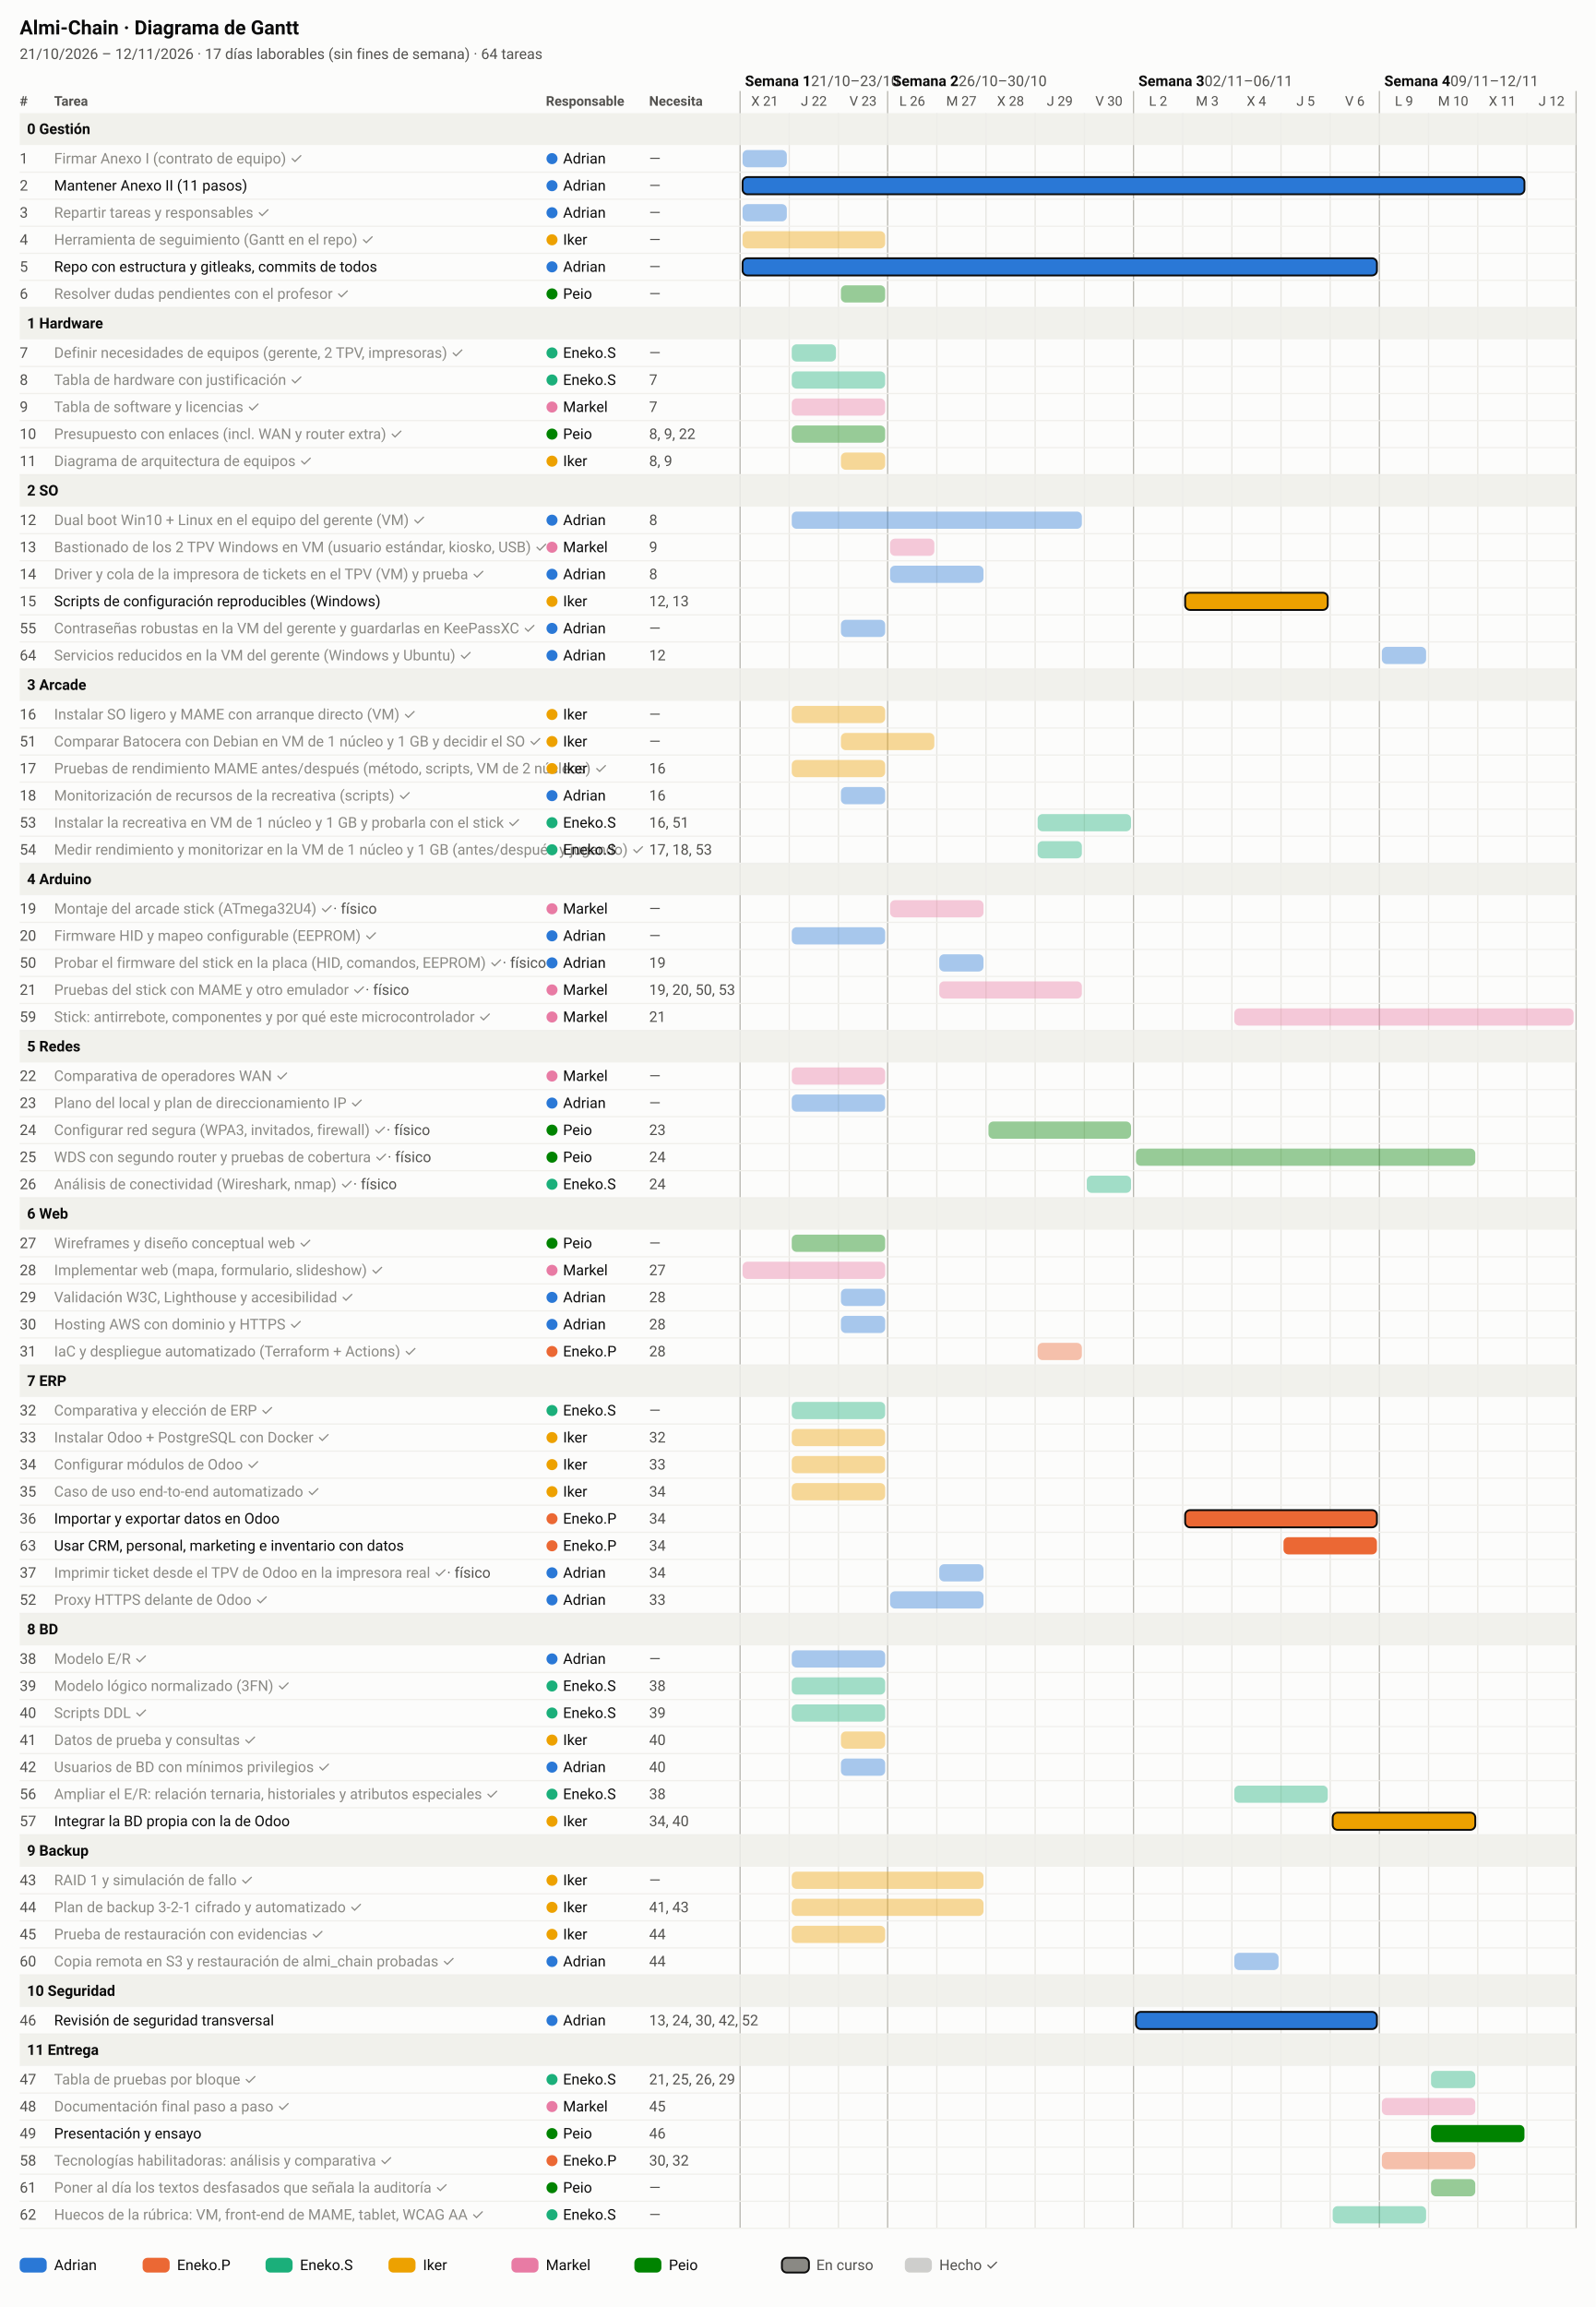
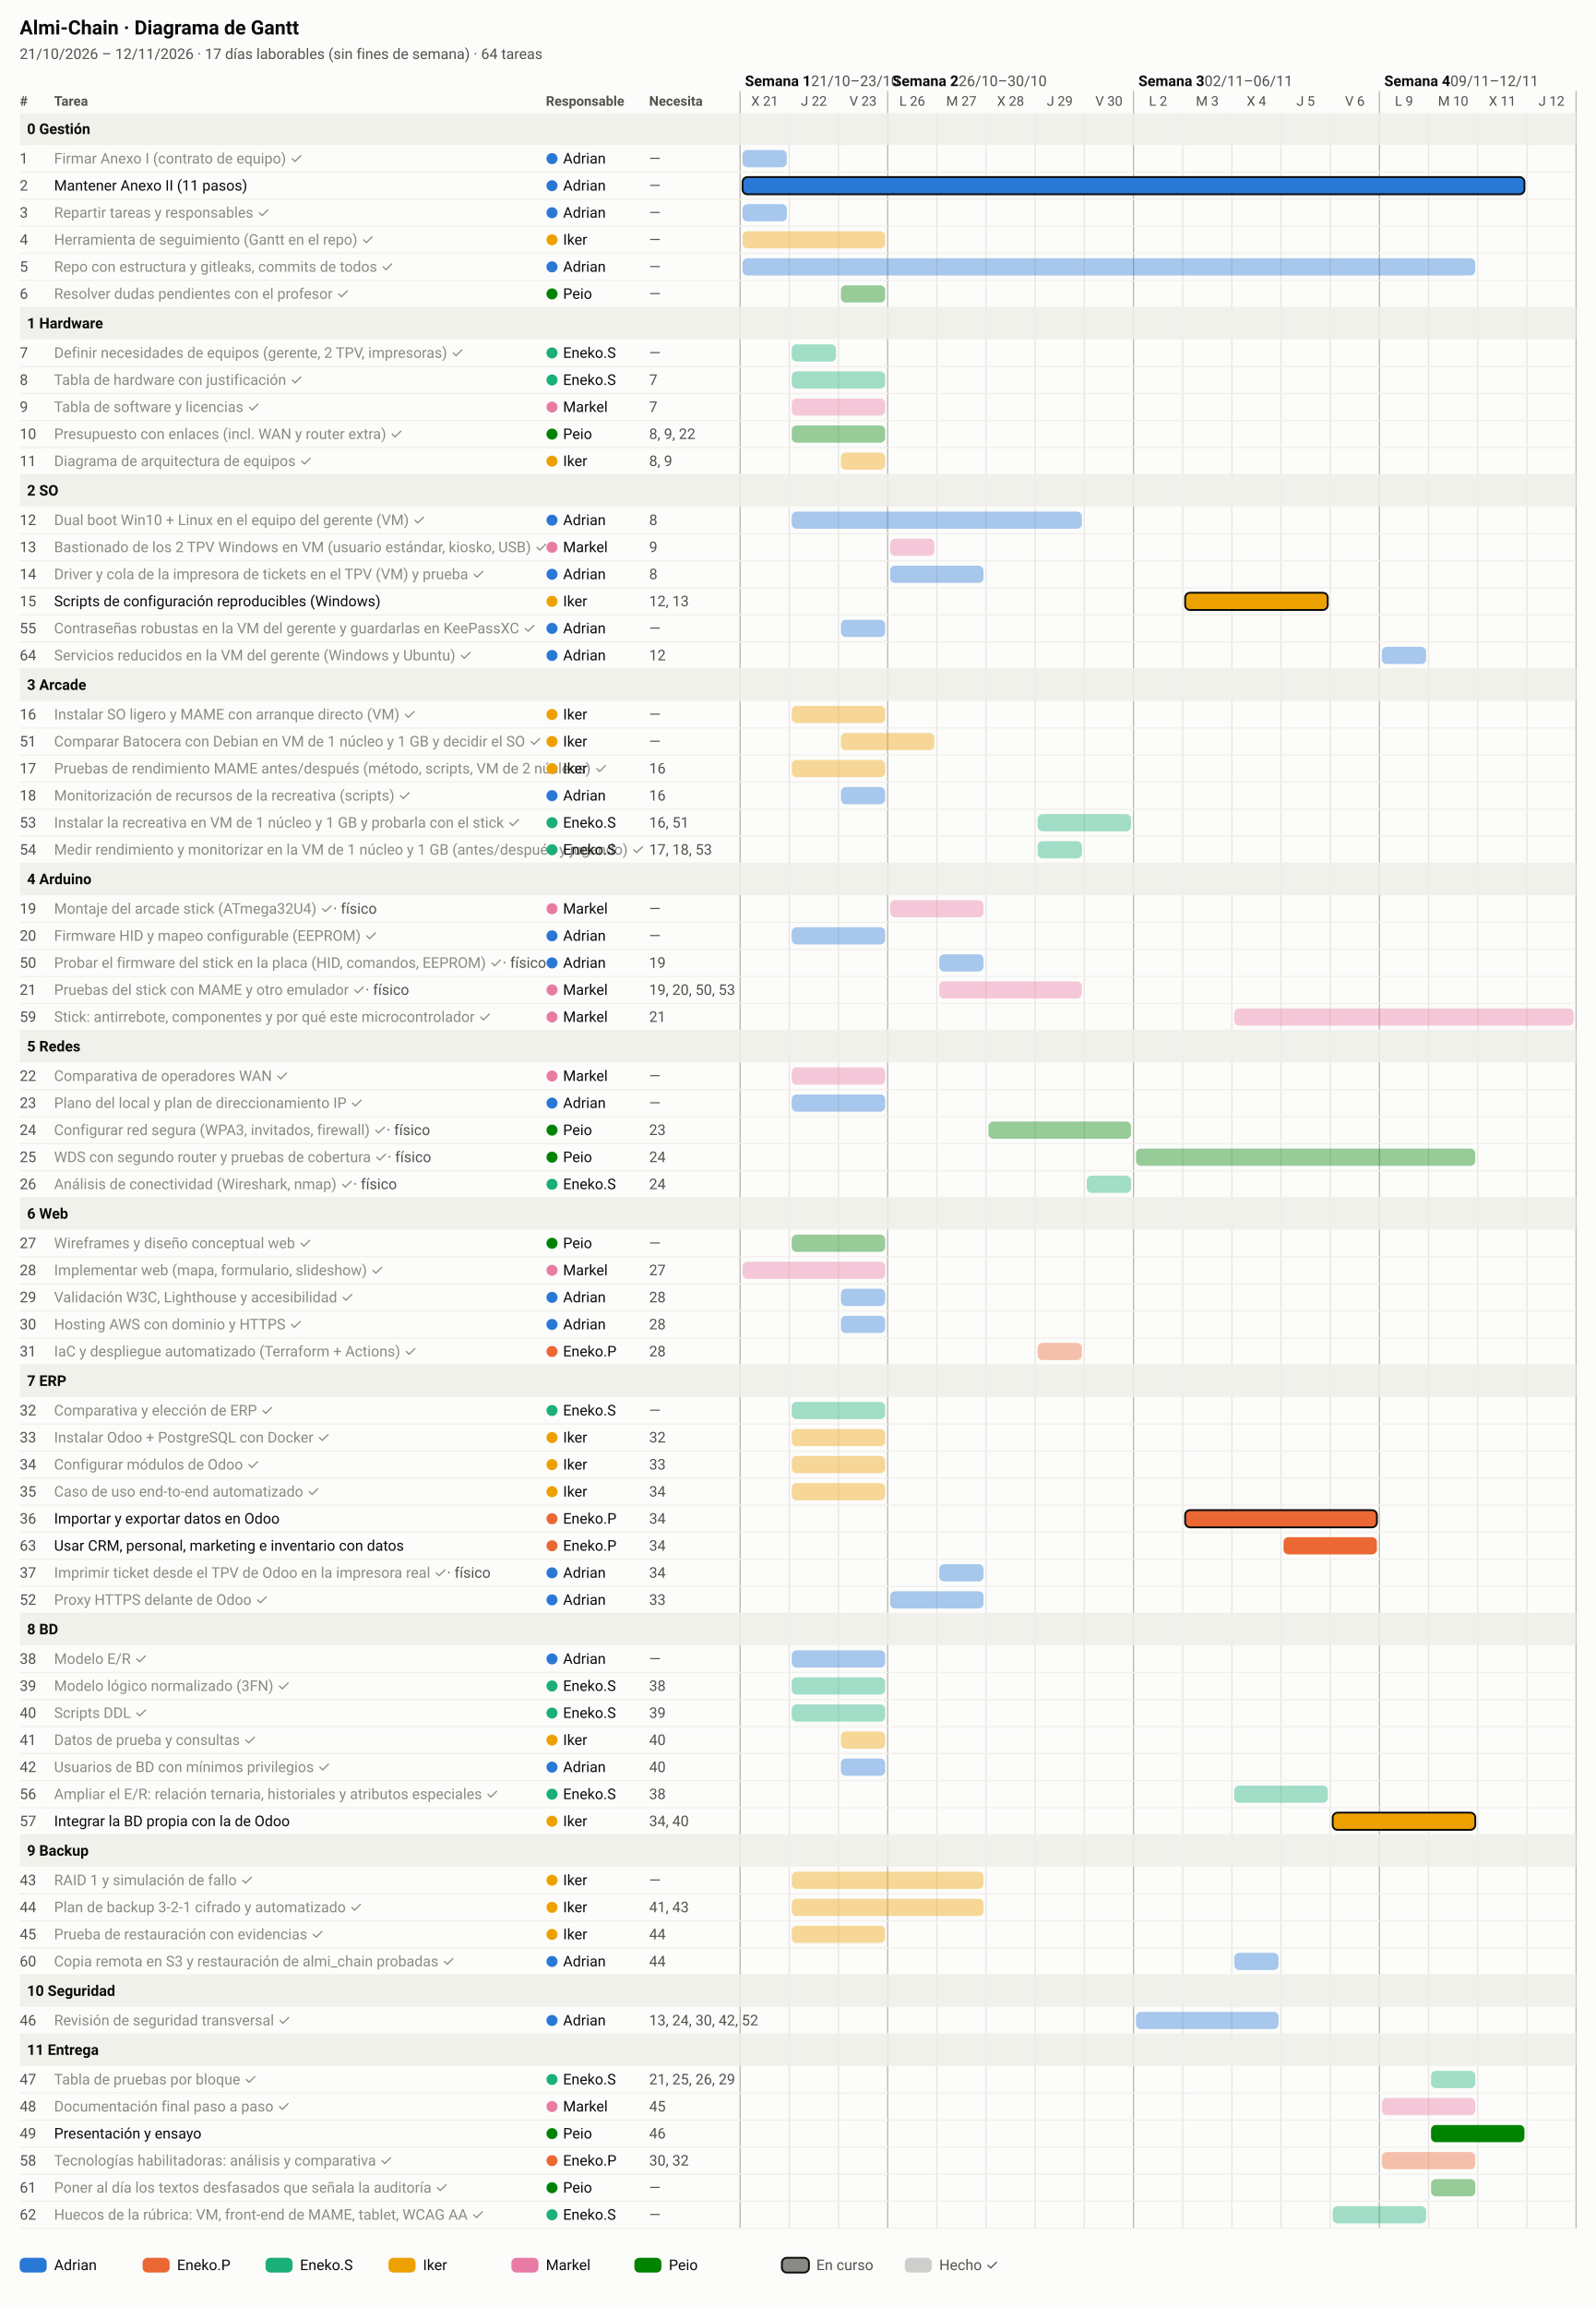
<svg xmlns="http://www.w3.org/2000/svg" width="1298" height="1876" viewBox="0 0 1298 1876" font-family="system-ui, -apple-system, Segoe UI, Roboto, sans-serif" font-size="12">
  <style>.t{fill:#0b0b0b}.s{fill:#52514e}.m{fill:#8a8984}.b{font-weight:600}</style>
  <rect width="1298" height="1876" fill="#fcfcfb" />
  <text x="16" y="28" class="t b" font-size="16">Almi-Chain · Diagrama de Gantt</text>
  <text x="16" y="48" class="s">21/10/2026 – 12/11/2026 · 17 días laborables (sin fines de semana) · 64 tareas</text>
  <text x="606" y="70" class="t b">Semana 1<tspan class="s" font-weight="400"> 21/10–23/10</tspan>
  </text>
  <text x="726" y="70" class="t b">Semana 2<tspan class="s" font-weight="400"> 26/10–30/10</tspan>
  </text>
  <text x="926" y="70" class="t b">Semana 3<tspan class="s" font-weight="400"> 02/11–06/11</tspan>
  </text>
  <text x="1126" y="70" class="t b">Semana 4<tspan class="s" font-weight="400"> 09/11–12/11</tspan>
  </text>
  <text x="622.0" y="86" text-anchor="middle" class="s" font-size="11">X 21</text>
  <text x="662.0" y="86" text-anchor="middle" class="s" font-size="11">J 22</text>
  <text x="702.0" y="86" text-anchor="middle" class="s" font-size="11">V 23</text>
  <text x="742.0" y="86" text-anchor="middle" class="s" font-size="11">L 26</text>
  <text x="782.0" y="86" text-anchor="middle" class="s" font-size="11">M 27</text>
  <text x="822.0" y="86" text-anchor="middle" class="s" font-size="11">X 28</text>
  <text x="862.0" y="86" text-anchor="middle" class="s" font-size="11">J 29</text>
  <text x="902.0" y="86" text-anchor="middle" class="s" font-size="11">V 30</text>
  <text x="942.0" y="86" text-anchor="middle" class="s" font-size="11">L 2</text>
  <text x="982.0" y="86" text-anchor="middle" class="s" font-size="11">M 3</text>
  <text x="1022.0" y="86" text-anchor="middle" class="s" font-size="11">X 4</text>
  <text x="1062.0" y="86" text-anchor="middle" class="s" font-size="11">J 5</text>
  <text x="1102.0" y="86" text-anchor="middle" class="s" font-size="11">V 6</text>
  <text x="1142.0" y="86" text-anchor="middle" class="s" font-size="11">L 9</text>
  <text x="1182.0" y="86" text-anchor="middle" class="s" font-size="11">M 10</text>
  <text x="1222.0" y="86" text-anchor="middle" class="s" font-size="11">X 11</text>
  <text x="1262.0" y="86" text-anchor="middle" class="s" font-size="11">J 12</text>
  <text x="16" y="86" class="s b" font-size="11">#</text>
  <text x="44" y="86" class="s b" font-size="11">Tarea</text>
  <text x="444" y="86" class="s b" font-size="11">Responsable</text>
  <text x="528" y="86" class="s b" font-size="11">Necesita</text>
  <line x1="602" y1="74" x2="602" y2="1812" stroke="#b8b7b0" stroke-width="1" />
  <line x1="642" y1="92" x2="642" y2="1812" stroke="#e6e5e0" stroke-width="1" />
  <line x1="682" y1="92" x2="682" y2="1812" stroke="#e6e5e0" stroke-width="1" />
  <line x1="722" y1="74" x2="722" y2="1812" stroke="#b8b7b0" stroke-width="1" />
  <line x1="762" y1="92" x2="762" y2="1812" stroke="#e6e5e0" stroke-width="1" />
  <line x1="802" y1="92" x2="802" y2="1812" stroke="#e6e5e0" stroke-width="1" />
  <line x1="842" y1="92" x2="842" y2="1812" stroke="#e6e5e0" stroke-width="1" />
  <line x1="882" y1="92" x2="882" y2="1812" stroke="#e6e5e0" stroke-width="1" />
  <line x1="922" y1="74" x2="922" y2="1812" stroke="#b8b7b0" stroke-width="1" />
  <line x1="962" y1="92" x2="962" y2="1812" stroke="#e6e5e0" stroke-width="1" />
  <line x1="1002" y1="92" x2="1002" y2="1812" stroke="#e6e5e0" stroke-width="1" />
  <line x1="1042" y1="92" x2="1042" y2="1812" stroke="#e6e5e0" stroke-width="1" />
  <line x1="1082" y1="92" x2="1082" y2="1812" stroke="#e6e5e0" stroke-width="1" />
  <line x1="1122" y1="74" x2="1122" y2="1812" stroke="#b8b7b0" stroke-width="1" />
  <line x1="1162" y1="92" x2="1162" y2="1812" stroke="#e6e5e0" stroke-width="1" />
  <line x1="1202" y1="92" x2="1202" y2="1812" stroke="#e6e5e0" stroke-width="1" />
  <line x1="1242" y1="92" x2="1242" y2="1812" stroke="#e6e5e0" stroke-width="1" />
  <line x1="1282" y1="74" x2="1282" y2="1812" stroke="#b8b7b0" stroke-width="1" />
  <rect x="16" y="92" width="1266" height="26" fill="#efeeea" fill-opacity="0.85" />
  <text x="22" y="109" class="t b">0 Gestión</text>
  <line x1="16" y1="140" x2="1282" y2="140" stroke="#f0efeb" />
  <text x="16" y="133.0" class="s">1</text>
  <text x="44" y="133.0" class="m">Firmar Anexo I (contrato de equipo) ✓</text>
  <circle cx="449" cy="129.0" r="4.5" fill="#2a78d6" />
  <text x="458" y="133.0" class="t">Adrian</text>
  <text x="528" y="133.0" class="s">—</text>
  <rect x="604" y="122" width="36" height="14" rx="4" fill="#2a78d6" fill-opacity="0.4" />
  <line x1="16" y1="162" x2="1282" y2="162" stroke="#f0efeb" />
  <text x="16" y="155.0" class="s">2</text>
  <text x="44" y="155.0" class="t">Mantener Anexo II (11 pasos)</text>
  <circle cx="449" cy="151.0" r="4.5" fill="#2a78d6" />
  <text x="458" y="155.0" class="t">Adrian</text>
  <text x="528" y="155.0" class="s">—</text>
  <rect x="604" y="144" width="636" height="14" rx="4" fill="#2a78d6" stroke="#0b0b0b" stroke-width="1.5" />
  <line x1="16" y1="184" x2="1282" y2="184" stroke="#f0efeb" />
  <text x="16" y="177.0" class="s">3</text>
  <text x="44" y="177.0" class="m">Repartir tareas y responsables ✓</text>
  <circle cx="449" cy="173.0" r="4.5" fill="#2a78d6" />
  <text x="458" y="177.0" class="t">Adrian</text>
  <text x="528" y="177.0" class="s">—</text>
  <rect x="604" y="166" width="36" height="14" rx="4" fill="#2a78d6" fill-opacity="0.4" />
  <line x1="16" y1="206" x2="1282" y2="206" stroke="#f0efeb" />
  <text x="16" y="199.0" class="s">4</text>
  <text x="44" y="199.0" class="m">Herramienta de seguimiento (Gantt en el repo) ✓</text>
  <circle cx="449" cy="195.0" r="4.5" fill="#eda100" />
  <text x="458" y="199.0" class="t">Iker</text>
  <text x="528" y="199.0" class="s">—</text>
  <rect x="604" y="188" width="116" height="14" rx="4" fill="#eda100" fill-opacity="0.4" />
  <line x1="16" y1="228" x2="1282" y2="228" stroke="#f0efeb" />
  <text x="16" y="221.0" class="s">5</text>
-   <text x="44" y="221.0" class="t">Repo con estructura y gitleaks, commits de todos</text>
+   <text x="44" y="221.0" class="m">Repo con estructura y gitleaks, commits de todos ✓</text>
  <circle cx="449" cy="217.0" r="4.5" fill="#2a78d6" />
  <text x="458" y="221.0" class="t">Adrian</text>
  <text x="528" y="221.0" class="s">—</text>
-   <rect x="604" y="210" width="516" height="14" rx="4" fill="#2a78d6" stroke="#0b0b0b" stroke-width="1.5" />
+   <rect x="604" y="210" width="596" height="14" rx="4" fill="#2a78d6" fill-opacity="0.4" />
  <line x1="16" y1="250" x2="1282" y2="250" stroke="#f0efeb" />
  <text x="16" y="243.0" class="s">6</text>
  <text x="44" y="243.0" class="m">Resolver dudas pendientes con el profesor ✓</text>
  <circle cx="449" cy="239.0" r="4.5" fill="#008300" />
  <text x="458" y="243.0" class="t">Peio</text>
  <text x="528" y="243.0" class="s">—</text>
  <rect x="684" y="232" width="36" height="14" rx="4" fill="#008300" fill-opacity="0.4" />
  <rect x="16" y="250" width="1266" height="26" fill="#efeeea" fill-opacity="0.85" />
  <text x="22" y="267" class="t b">1 Hardware</text>
  <line x1="16" y1="298" x2="1282" y2="298" stroke="#f0efeb" />
  <text x="16" y="291.0" class="s">7</text>
  <text x="44" y="291.0" class="m">Definir necesidades de equipos (gerente, 2 TPV, impresoras) ✓</text>
  <circle cx="449" cy="287.0" r="4.5" fill="#1baf7a" />
  <text x="458" y="291.0" class="t">Eneko.S</text>
  <text x="528" y="291.0" class="s">—</text>
  <rect x="644" y="280" width="36" height="14" rx="4" fill="#1baf7a" fill-opacity="0.4" />
  <line x1="16" y1="320" x2="1282" y2="320" stroke="#f0efeb" />
  <text x="16" y="313.0" class="s">8</text>
  <text x="44" y="313.0" class="m">Tabla de hardware con justificación ✓</text>
  <circle cx="449" cy="309.0" r="4.5" fill="#1baf7a" />
  <text x="458" y="313.0" class="t">Eneko.S</text>
  <text x="528" y="313.0" class="s">7</text>
  <rect x="644" y="302" width="76" height="14" rx="4" fill="#1baf7a" fill-opacity="0.4" />
  <line x1="16" y1="342" x2="1282" y2="342" stroke="#f0efeb" />
  <text x="16" y="335.0" class="s">9</text>
  <text x="44" y="335.0" class="m">Tabla de software y licencias ✓</text>
  <circle cx="449" cy="331.0" r="4.5" fill="#e87ba4" />
  <text x="458" y="335.0" class="t">Markel</text>
  <text x="528" y="335.0" class="s">7</text>
  <rect x="644" y="324" width="76" height="14" rx="4" fill="#e87ba4" fill-opacity="0.4" />
  <line x1="16" y1="364" x2="1282" y2="364" stroke="#f0efeb" />
  <text x="16" y="357.0" class="s">10</text>
  <text x="44" y="357.0" class="m">Presupuesto con enlaces (incl. WAN y router extra) ✓</text>
  <circle cx="449" cy="353.0" r="4.5" fill="#008300" />
  <text x="458" y="357.0" class="t">Peio</text>
  <text x="528" y="357.0" class="s">8, 9, 22</text>
  <rect x="644" y="346" width="76" height="14" rx="4" fill="#008300" fill-opacity="0.4" />
  <line x1="16" y1="386" x2="1282" y2="386" stroke="#f0efeb" />
  <text x="16" y="379.0" class="s">11</text>
  <text x="44" y="379.0" class="m">Diagrama de arquitectura de equipos ✓</text>
  <circle cx="449" cy="375.0" r="4.5" fill="#eda100" />
  <text x="458" y="379.0" class="t">Iker</text>
  <text x="528" y="379.0" class="s">8, 9</text>
  <rect x="684" y="368" width="36" height="14" rx="4" fill="#eda100" fill-opacity="0.4" />
  <rect x="16" y="386" width="1266" height="26" fill="#efeeea" fill-opacity="0.85" />
  <text x="22" y="403" class="t b">2 SO</text>
  <line x1="16" y1="434" x2="1282" y2="434" stroke="#f0efeb" />
  <text x="16" y="427.0" class="s">12</text>
  <text x="44" y="427.0" class="m">Dual boot Win10 + Linux en el equipo del gerente (VM) ✓</text>
  <circle cx="449" cy="423.0" r="4.5" fill="#2a78d6" />
  <text x="458" y="427.0" class="t">Adrian</text>
  <text x="528" y="427.0" class="s">8</text>
  <rect x="644" y="416" width="236" height="14" rx="4" fill="#2a78d6" fill-opacity="0.4" />
  <line x1="16" y1="456" x2="1282" y2="456" stroke="#f0efeb" />
  <text x="16" y="449.0" class="s">13</text>
  <text x="44" y="449.0" class="m">Bastionado de los 2 TPV Windows en VM (usuario estándar, kiosko, USB) ✓</text>
  <circle cx="449" cy="445.0" r="4.5" fill="#e87ba4" />
  <text x="458" y="449.0" class="t">Markel</text>
  <text x="528" y="449.0" class="s">9</text>
  <rect x="724" y="438" width="36" height="14" rx="4" fill="#e87ba4" fill-opacity="0.4" />
  <line x1="16" y1="478" x2="1282" y2="478" stroke="#f0efeb" />
  <text x="16" y="471.0" class="s">14</text>
  <text x="44" y="471.0" class="m">Driver y cola de la impresora de tickets en el TPV (VM) y prueba ✓</text>
  <circle cx="449" cy="467.0" r="4.5" fill="#2a78d6" />
  <text x="458" y="471.0" class="t">Adrian</text>
  <text x="528" y="471.0" class="s">8</text>
  <rect x="724" y="460" width="76" height="14" rx="4" fill="#2a78d6" fill-opacity="0.4" />
  <line x1="16" y1="500" x2="1282" y2="500" stroke="#f0efeb" />
  <text x="16" y="493.0" class="s">15</text>
  <text x="44" y="493.0" class="t">Scripts de configuración reproducibles (Windows)</text>
  <circle cx="449" cy="489.0" r="4.5" fill="#eda100" />
  <text x="458" y="493.0" class="t">Iker</text>
  <text x="528" y="493.0" class="s">12, 13</text>
  <rect x="964" y="482" width="116" height="14" rx="4" fill="#eda100" stroke="#0b0b0b" stroke-width="1.5" />
  <line x1="16" y1="522" x2="1282" y2="522" stroke="#f0efeb" />
  <text x="16" y="515.0" class="s">55</text>
  <text x="44" y="515.0" class="m">Contraseñas robustas en la VM del gerente y guardarlas en KeePassXC ✓</text>
  <circle cx="449" cy="511.0" r="4.5" fill="#2a78d6" />
  <text x="458" y="515.0" class="t">Adrian</text>
  <text x="528" y="515.0" class="s">—</text>
  <rect x="684" y="504" width="36" height="14" rx="4" fill="#2a78d6" fill-opacity="0.4" />
  <line x1="16" y1="544" x2="1282" y2="544" stroke="#f0efeb" />
  <text x="16" y="537.0" class="s">64</text>
  <text x="44" y="537.0" class="m">Servicios reducidos en la VM del gerente (Windows y Ubuntu) ✓</text>
  <circle cx="449" cy="533.0" r="4.5" fill="#2a78d6" />
  <text x="458" y="537.0" class="t">Adrian</text>
  <text x="528" y="537.0" class="s">12</text>
  <rect x="1124" y="526" width="36" height="14" rx="4" fill="#2a78d6" fill-opacity="0.4" />
  <rect x="16" y="544" width="1266" height="26" fill="#efeeea" fill-opacity="0.85" />
  <text x="22" y="561" class="t b">3 Arcade</text>
  <line x1="16" y1="592" x2="1282" y2="592" stroke="#f0efeb" />
  <text x="16" y="585.0" class="s">16</text>
  <text x="44" y="585.0" class="m">Instalar SO ligero y MAME con arranque directo (VM) ✓</text>
  <circle cx="449" cy="581.0" r="4.5" fill="#eda100" />
  <text x="458" y="585.0" class="t">Iker</text>
  <text x="528" y="585.0" class="s">—</text>
  <rect x="644" y="574" width="76" height="14" rx="4" fill="#eda100" fill-opacity="0.4" />
  <line x1="16" y1="614" x2="1282" y2="614" stroke="#f0efeb" />
  <text x="16" y="607.0" class="s">51</text>
  <text x="44" y="607.0" class="m">Comparar Batocera con Debian en VM de 1 núcleo y 1 GB y decidir el SO ✓</text>
  <circle cx="449" cy="603.0" r="4.5" fill="#eda100" />
  <text x="458" y="607.0" class="t">Iker</text>
  <text x="528" y="607.0" class="s">—</text>
  <rect x="684" y="596" width="76" height="14" rx="4" fill="#eda100" fill-opacity="0.4" />
  <line x1="16" y1="636" x2="1282" y2="636" stroke="#f0efeb" />
  <text x="16" y="629.0" class="s">17</text>
  <text x="44" y="629.0" class="m">Pruebas de rendimiento MAME antes/después (método, scripts, VM de 2 núcleos) ✓</text>
  <circle cx="449" cy="625.0" r="4.5" fill="#eda100" />
  <text x="458" y="629.0" class="t">Iker</text>
  <text x="528" y="629.0" class="s">16</text>
  <rect x="644" y="618" width="76" height="14" rx="4" fill="#eda100" fill-opacity="0.4" />
  <line x1="16" y1="658" x2="1282" y2="658" stroke="#f0efeb" />
  <text x="16" y="651.0" class="s">18</text>
  <text x="44" y="651.0" class="m">Monitorización de recursos de la recreativa (scripts) ✓</text>
  <circle cx="449" cy="647.0" r="4.5" fill="#2a78d6" />
  <text x="458" y="651.0" class="t">Adrian</text>
  <text x="528" y="651.0" class="s">16</text>
  <rect x="684" y="640" width="36" height="14" rx="4" fill="#2a78d6" fill-opacity="0.4" />
  <line x1="16" y1="680" x2="1282" y2="680" stroke="#f0efeb" />
  <text x="16" y="673.0" class="s">53</text>
  <text x="44" y="673.0" class="m">Instalar la recreativa en VM de 1 núcleo y 1 GB y probarla con el stick ✓</text>
  <circle cx="449" cy="669.0" r="4.5" fill="#1baf7a" />
  <text x="458" y="673.0" class="t">Eneko.S</text>
  <text x="528" y="673.0" class="s">16, 51</text>
  <rect x="844" y="662" width="76" height="14" rx="4" fill="#1baf7a" fill-opacity="0.4" />
  <line x1="16" y1="702" x2="1282" y2="702" stroke="#f0efeb" />
  <text x="16" y="695.0" class="s">54</text>
  <text x="44" y="695.0" class="m">Medir rendimiento y monitorizar en la VM de 1 núcleo y 1 GB (antes/después y jugando) ✓</text>
  <circle cx="449" cy="691.0" r="4.5" fill="#1baf7a" />
  <text x="458" y="695.0" class="t">Eneko.S</text>
  <text x="528" y="695.0" class="s">17, 18, 53</text>
  <rect x="844" y="684" width="36" height="14" rx="4" fill="#1baf7a" fill-opacity="0.4" />
  <rect x="16" y="702" width="1266" height="26" fill="#efeeea" fill-opacity="0.85" />
  <text x="22" y="719" class="t b">4 Arduino</text>
  <line x1="16" y1="750" x2="1282" y2="750" stroke="#f0efeb" />
  <text x="16" y="743.0" class="s">19</text>
  <text x="44" y="743.0" class="m">Montaje del arcade stick (ATmega32U4) ✓<tspan class="s"> · físico</tspan>
  </text>
  <circle cx="449" cy="739.0" r="4.5" fill="#e87ba4" />
  <text x="458" y="743.0" class="t">Markel</text>
  <text x="528" y="743.0" class="s">—</text>
  <rect x="724" y="732" width="76" height="14" rx="4" fill="#e87ba4" fill-opacity="0.4" />
  <line x1="16" y1="772" x2="1282" y2="772" stroke="#f0efeb" />
  <text x="16" y="765.0" class="s">20</text>
  <text x="44" y="765.0" class="m">Firmware HID y mapeo configurable (EEPROM) ✓</text>
  <circle cx="449" cy="761.0" r="4.5" fill="#2a78d6" />
  <text x="458" y="765.0" class="t">Adrian</text>
  <text x="528" y="765.0" class="s">—</text>
  <rect x="644" y="754" width="76" height="14" rx="4" fill="#2a78d6" fill-opacity="0.4" />
  <line x1="16" y1="794" x2="1282" y2="794" stroke="#f0efeb" />
  <text x="16" y="787.0" class="s">50</text>
  <text x="44" y="787.0" class="m">Probar el firmware del stick en la placa (HID, comandos, EEPROM) ✓<tspan class="s"> · físico</tspan>
  </text>
  <circle cx="449" cy="783.0" r="4.5" fill="#2a78d6" />
  <text x="458" y="787.0" class="t">Adrian</text>
  <text x="528" y="787.0" class="s">19</text>
  <rect x="764" y="776" width="36" height="14" rx="4" fill="#2a78d6" fill-opacity="0.4" />
  <line x1="16" y1="816" x2="1282" y2="816" stroke="#f0efeb" />
  <text x="16" y="809.0" class="s">21</text>
  <text x="44" y="809.0" class="m">Pruebas del stick con MAME y otro emulador ✓<tspan class="s"> · físico</tspan>
  </text>
  <circle cx="449" cy="805.0" r="4.5" fill="#e87ba4" />
  <text x="458" y="809.0" class="t">Markel</text>
  <text x="528" y="809.0" class="s">19, 20, 50, 53</text>
  <rect x="764" y="798" width="116" height="14" rx="4" fill="#e87ba4" fill-opacity="0.4" />
  <line x1="16" y1="838" x2="1282" y2="838" stroke="#f0efeb" />
  <text x="16" y="831.0" class="s">59</text>
  <text x="44" y="831.0" class="m">Stick: antirrebote, componentes y por qué este microcontrolador ✓</text>
  <circle cx="449" cy="827.0" r="4.5" fill="#e87ba4" />
  <text x="458" y="831.0" class="t">Markel</text>
  <text x="528" y="831.0" class="s">21</text>
  <rect x="1004" y="820" width="276" height="14" rx="4" fill="#e87ba4" fill-opacity="0.4" />
  <rect x="16" y="838" width="1266" height="26" fill="#efeeea" fill-opacity="0.85" />
  <text x="22" y="855" class="t b">5 Redes</text>
  <line x1="16" y1="886" x2="1282" y2="886" stroke="#f0efeb" />
  <text x="16" y="879.0" class="s">22</text>
  <text x="44" y="879.0" class="m">Comparativa de operadores WAN ✓</text>
  <circle cx="449" cy="875.0" r="4.5" fill="#e87ba4" />
  <text x="458" y="879.0" class="t">Markel</text>
  <text x="528" y="879.0" class="s">—</text>
  <rect x="644" y="868" width="76" height="14" rx="4" fill="#e87ba4" fill-opacity="0.4" />
  <line x1="16" y1="908" x2="1282" y2="908" stroke="#f0efeb" />
  <text x="16" y="901.0" class="s">23</text>
  <text x="44" y="901.0" class="m">Plano del local y plan de direccionamiento IP ✓</text>
  <circle cx="449" cy="897.0" r="4.5" fill="#2a78d6" />
  <text x="458" y="901.0" class="t">Adrian</text>
  <text x="528" y="901.0" class="s">—</text>
  <rect x="644" y="890" width="76" height="14" rx="4" fill="#2a78d6" fill-opacity="0.4" />
  <line x1="16" y1="930" x2="1282" y2="930" stroke="#f0efeb" />
  <text x="16" y="923.0" class="s">24</text>
  <text x="44" y="923.0" class="m">Configurar red segura (WPA3, invitados, firewall) ✓<tspan class="s"> · físico</tspan>
  </text>
  <circle cx="449" cy="919.0" r="4.5" fill="#008300" />
  <text x="458" y="923.0" class="t">Peio</text>
  <text x="528" y="923.0" class="s">23</text>
  <rect x="804" y="912" width="116" height="14" rx="4" fill="#008300" fill-opacity="0.4" />
  <line x1="16" y1="952" x2="1282" y2="952" stroke="#f0efeb" />
  <text x="16" y="945.0" class="s">25</text>
  <text x="44" y="945.0" class="m">WDS con segundo router y pruebas de cobertura ✓<tspan class="s"> · físico</tspan>
  </text>
  <circle cx="449" cy="941.0" r="4.5" fill="#008300" />
  <text x="458" y="945.0" class="t">Peio</text>
  <text x="528" y="945.0" class="s">24</text>
  <rect x="924" y="934" width="276" height="14" rx="4" fill="#008300" fill-opacity="0.4" />
  <line x1="16" y1="974" x2="1282" y2="974" stroke="#f0efeb" />
  <text x="16" y="967.0" class="s">26</text>
  <text x="44" y="967.0" class="m">Análisis de conectividad (Wireshark, nmap) ✓<tspan class="s"> · físico</tspan>
  </text>
  <circle cx="449" cy="963.0" r="4.5" fill="#1baf7a" />
  <text x="458" y="967.0" class="t">Eneko.S</text>
  <text x="528" y="967.0" class="s">24</text>
  <rect x="884" y="956" width="36" height="14" rx="4" fill="#1baf7a" fill-opacity="0.4" />
  <rect x="16" y="974" width="1266" height="26" fill="#efeeea" fill-opacity="0.85" />
  <text x="22" y="991" class="t b">6 Web</text>
  <line x1="16" y1="1022" x2="1282" y2="1022" stroke="#f0efeb" />
  <text x="16" y="1015.0" class="s">27</text>
  <text x="44" y="1015.0" class="m">Wireframes y diseño conceptual web ✓</text>
  <circle cx="449" cy="1011.0" r="4.5" fill="#008300" />
  <text x="458" y="1015.0" class="t">Peio</text>
  <text x="528" y="1015.0" class="s">—</text>
  <rect x="644" y="1004" width="76" height="14" rx="4" fill="#008300" fill-opacity="0.4" />
  <line x1="16" y1="1044" x2="1282" y2="1044" stroke="#f0efeb" />
  <text x="16" y="1037.0" class="s">28</text>
  <text x="44" y="1037.0" class="m">Implementar web (mapa, formulario, slideshow) ✓</text>
  <circle cx="449" cy="1033.0" r="4.5" fill="#e87ba4" />
  <text x="458" y="1037.0" class="t">Markel</text>
  <text x="528" y="1037.0" class="s">27</text>
  <rect x="604" y="1026" width="116" height="14" rx="4" fill="#e87ba4" fill-opacity="0.4" />
  <line x1="16" y1="1066" x2="1282" y2="1066" stroke="#f0efeb" />
  <text x="16" y="1059.0" class="s">29</text>
  <text x="44" y="1059.0" class="m">Validación W3C, Lighthouse y accesibilidad ✓</text>
  <circle cx="449" cy="1055.0" r="4.5" fill="#2a78d6" />
  <text x="458" y="1059.0" class="t">Adrian</text>
  <text x="528" y="1059.0" class="s">28</text>
  <rect x="684" y="1048" width="36" height="14" rx="4" fill="#2a78d6" fill-opacity="0.4" />
  <line x1="16" y1="1088" x2="1282" y2="1088" stroke="#f0efeb" />
  <text x="16" y="1081.0" class="s">30</text>
  <text x="44" y="1081.0" class="m">Hosting AWS con dominio y HTTPS ✓</text>
  <circle cx="449" cy="1077.0" r="4.5" fill="#2a78d6" />
  <text x="458" y="1081.0" class="t">Adrian</text>
  <text x="528" y="1081.0" class="s">28</text>
  <rect x="684" y="1070" width="36" height="14" rx="4" fill="#2a78d6" fill-opacity="0.4" />
  <line x1="16" y1="1110" x2="1282" y2="1110" stroke="#f0efeb" />
  <text x="16" y="1103.0" class="s">31</text>
  <text x="44" y="1103.0" class="m">IaC y despliegue automatizado (Terraform + Actions) ✓</text>
  <circle cx="449" cy="1099.0" r="4.5" fill="#eb6834" />
  <text x="458" y="1103.0" class="t">Eneko.P</text>
  <text x="528" y="1103.0" class="s">28</text>
  <rect x="844" y="1092" width="36" height="14" rx="4" fill="#eb6834" fill-opacity="0.4" />
  <rect x="16" y="1110" width="1266" height="26" fill="#efeeea" fill-opacity="0.85" />
  <text x="22" y="1127" class="t b">7 ERP</text>
  <line x1="16" y1="1158" x2="1282" y2="1158" stroke="#f0efeb" />
  <text x="16" y="1151.0" class="s">32</text>
  <text x="44" y="1151.0" class="m">Comparativa y elección de ERP ✓</text>
  <circle cx="449" cy="1147.0" r="4.5" fill="#1baf7a" />
  <text x="458" y="1151.0" class="t">Eneko.S</text>
  <text x="528" y="1151.0" class="s">—</text>
  <rect x="644" y="1140" width="76" height="14" rx="4" fill="#1baf7a" fill-opacity="0.4" />
  <line x1="16" y1="1180" x2="1282" y2="1180" stroke="#f0efeb" />
  <text x="16" y="1173.0" class="s">33</text>
  <text x="44" y="1173.0" class="m">Instalar Odoo + PostgreSQL con Docker ✓</text>
  <circle cx="449" cy="1169.0" r="4.5" fill="#eda100" />
  <text x="458" y="1173.0" class="t">Iker</text>
  <text x="528" y="1173.0" class="s">32</text>
  <rect x="644" y="1162" width="76" height="14" rx="4" fill="#eda100" fill-opacity="0.4" />
  <line x1="16" y1="1202" x2="1282" y2="1202" stroke="#f0efeb" />
  <text x="16" y="1195.0" class="s">34</text>
  <text x="44" y="1195.0" class="m">Configurar módulos de Odoo ✓</text>
  <circle cx="449" cy="1191.0" r="4.5" fill="#eda100" />
  <text x="458" y="1195.0" class="t">Iker</text>
  <text x="528" y="1195.0" class="s">33</text>
  <rect x="644" y="1184" width="76" height="14" rx="4" fill="#eda100" fill-opacity="0.4" />
  <line x1="16" y1="1224" x2="1282" y2="1224" stroke="#f0efeb" />
  <text x="16" y="1217.0" class="s">35</text>
  <text x="44" y="1217.0" class="m">Caso de uso end-to-end automatizado ✓</text>
  <circle cx="449" cy="1213.0" r="4.5" fill="#eda100" />
  <text x="458" y="1217.0" class="t">Iker</text>
  <text x="528" y="1217.0" class="s">34</text>
  <rect x="644" y="1206" width="76" height="14" rx="4" fill="#eda100" fill-opacity="0.4" />
  <line x1="16" y1="1246" x2="1282" y2="1246" stroke="#f0efeb" />
  <text x="16" y="1239.0" class="s">36</text>
  <text x="44" y="1239.0" class="t">Importar y exportar datos en Odoo</text>
  <circle cx="449" cy="1235.0" r="4.5" fill="#eb6834" />
  <text x="458" y="1239.0" class="t">Eneko.P</text>
  <text x="528" y="1239.0" class="s">34</text>
  <rect x="964" y="1228" width="156" height="14" rx="4" fill="#eb6834" stroke="#0b0b0b" stroke-width="1.5" />
  <line x1="16" y1="1268" x2="1282" y2="1268" stroke="#f0efeb" />
  <text x="16" y="1261.0" class="s">63</text>
  <text x="44" y="1261.0" class="t">Usar CRM, personal, marketing e inventario con datos</text>
  <circle cx="449" cy="1257.0" r="4.5" fill="#eb6834" />
  <text x="458" y="1261.0" class="t">Eneko.P</text>
  <text x="528" y="1261.0" class="s">34</text>
  <rect x="1044" y="1250" width="76" height="14" rx="4" fill="#eb6834" />
  <line x1="16" y1="1290" x2="1282" y2="1290" stroke="#f0efeb" />
  <text x="16" y="1283.0" class="s">37</text>
  <text x="44" y="1283.0" class="m">Imprimir ticket desde el TPV de Odoo en la impresora real ✓<tspan class="s"> · físico</tspan>
  </text>
  <circle cx="449" cy="1279.0" r="4.5" fill="#2a78d6" />
  <text x="458" y="1283.0" class="t">Adrian</text>
  <text x="528" y="1283.0" class="s">34</text>
  <rect x="764" y="1272" width="36" height="14" rx="4" fill="#2a78d6" fill-opacity="0.4" />
  <line x1="16" y1="1312" x2="1282" y2="1312" stroke="#f0efeb" />
  <text x="16" y="1305.0" class="s">52</text>
  <text x="44" y="1305.0" class="m">Proxy HTTPS delante de Odoo ✓</text>
  <circle cx="449" cy="1301.0" r="4.5" fill="#2a78d6" />
  <text x="458" y="1305.0" class="t">Adrian</text>
  <text x="528" y="1305.0" class="s">33</text>
  <rect x="724" y="1294" width="76" height="14" rx="4" fill="#2a78d6" fill-opacity="0.4" />
  <rect x="16" y="1312" width="1266" height="26" fill="#efeeea" fill-opacity="0.85" />
  <text x="22" y="1329" class="t b">8 BD</text>
  <line x1="16" y1="1360" x2="1282" y2="1360" stroke="#f0efeb" />
  <text x="16" y="1353.0" class="s">38</text>
  <text x="44" y="1353.0" class="m">Modelo E/R ✓</text>
  <circle cx="449" cy="1349.0" r="4.5" fill="#2a78d6" />
  <text x="458" y="1353.0" class="t">Adrian</text>
  <text x="528" y="1353.0" class="s">—</text>
  <rect x="644" y="1342" width="76" height="14" rx="4" fill="#2a78d6" fill-opacity="0.4" />
  <line x1="16" y1="1382" x2="1282" y2="1382" stroke="#f0efeb" />
  <text x="16" y="1375.0" class="s">39</text>
  <text x="44" y="1375.0" class="m">Modelo lógico normalizado (3FN) ✓</text>
  <circle cx="449" cy="1371.0" r="4.5" fill="#1baf7a" />
  <text x="458" y="1375.0" class="t">Eneko.S</text>
  <text x="528" y="1375.0" class="s">38</text>
  <rect x="644" y="1364" width="76" height="14" rx="4" fill="#1baf7a" fill-opacity="0.4" />
  <line x1="16" y1="1404" x2="1282" y2="1404" stroke="#f0efeb" />
  <text x="16" y="1397.0" class="s">40</text>
  <text x="44" y="1397.0" class="m">Scripts DDL ✓</text>
  <circle cx="449" cy="1393.0" r="4.5" fill="#1baf7a" />
  <text x="458" y="1397.0" class="t">Eneko.S</text>
  <text x="528" y="1397.0" class="s">39</text>
  <rect x="644" y="1386" width="76" height="14" rx="4" fill="#1baf7a" fill-opacity="0.4" />
  <line x1="16" y1="1426" x2="1282" y2="1426" stroke="#f0efeb" />
  <text x="16" y="1419.0" class="s">41</text>
  <text x="44" y="1419.0" class="m">Datos de prueba y consultas ✓</text>
  <circle cx="449" cy="1415.0" r="4.5" fill="#eda100" />
  <text x="458" y="1419.0" class="t">Iker</text>
  <text x="528" y="1419.0" class="s">40</text>
  <rect x="684" y="1408" width="36" height="14" rx="4" fill="#eda100" fill-opacity="0.4" />
  <line x1="16" y1="1448" x2="1282" y2="1448" stroke="#f0efeb" />
  <text x="16" y="1441.0" class="s">42</text>
  <text x="44" y="1441.0" class="m">Usuarios de BD con mínimos privilegios ✓</text>
  <circle cx="449" cy="1437.0" r="4.5" fill="#2a78d6" />
  <text x="458" y="1441.0" class="t">Adrian</text>
  <text x="528" y="1441.0" class="s">40</text>
  <rect x="684" y="1430" width="36" height="14" rx="4" fill="#2a78d6" fill-opacity="0.4" />
  <line x1="16" y1="1470" x2="1282" y2="1470" stroke="#f0efeb" />
  <text x="16" y="1463.0" class="s">56</text>
  <text x="44" y="1463.0" class="m">Ampliar el E/R: relación ternaria, historiales y atributos especiales ✓</text>
  <circle cx="449" cy="1459.0" r="4.5" fill="#1baf7a" />
  <text x="458" y="1463.0" class="t">Eneko.S</text>
  <text x="528" y="1463.0" class="s">38</text>
  <rect x="1004" y="1452" width="76" height="14" rx="4" fill="#1baf7a" fill-opacity="0.4" />
  <line x1="16" y1="1492" x2="1282" y2="1492" stroke="#f0efeb" />
  <text x="16" y="1485.0" class="s">57</text>
  <text x="44" y="1485.0" class="t">Integrar la BD propia con la de Odoo</text>
  <circle cx="449" cy="1481.0" r="4.5" fill="#eda100" />
  <text x="458" y="1485.0" class="t">Iker</text>
  <text x="528" y="1485.0" class="s">34, 40</text>
  <rect x="1084" y="1474" width="116" height="14" rx="4" fill="#eda100" stroke="#0b0b0b" stroke-width="1.5" />
  <rect x="16" y="1492" width="1266" height="26" fill="#efeeea" fill-opacity="0.85" />
  <text x="22" y="1509" class="t b">9 Backup</text>
  <line x1="16" y1="1540" x2="1282" y2="1540" stroke="#f0efeb" />
  <text x="16" y="1533.0" class="s">43</text>
  <text x="44" y="1533.0" class="m">RAID 1 y simulación de fallo ✓</text>
  <circle cx="449" cy="1529.0" r="4.5" fill="#eda100" />
  <text x="458" y="1533.0" class="t">Iker</text>
  <text x="528" y="1533.0" class="s">—</text>
  <rect x="644" y="1522" width="156" height="14" rx="4" fill="#eda100" fill-opacity="0.4" />
  <line x1="16" y1="1562" x2="1282" y2="1562" stroke="#f0efeb" />
  <text x="16" y="1555.0" class="s">44</text>
  <text x="44" y="1555.0" class="m">Plan de backup 3-2-1 cifrado y automatizado ✓</text>
  <circle cx="449" cy="1551.0" r="4.5" fill="#eda100" />
  <text x="458" y="1555.0" class="t">Iker</text>
  <text x="528" y="1555.0" class="s">41, 43</text>
  <rect x="644" y="1544" width="156" height="14" rx="4" fill="#eda100" fill-opacity="0.4" />
  <line x1="16" y1="1584" x2="1282" y2="1584" stroke="#f0efeb" />
  <text x="16" y="1577.0" class="s">45</text>
  <text x="44" y="1577.0" class="m">Prueba de restauración con evidencias ✓</text>
  <circle cx="449" cy="1573.0" r="4.5" fill="#eda100" />
  <text x="458" y="1577.0" class="t">Iker</text>
  <text x="528" y="1577.0" class="s">44</text>
  <rect x="644" y="1566" width="76" height="14" rx="4" fill="#eda100" fill-opacity="0.4" />
  <line x1="16" y1="1606" x2="1282" y2="1606" stroke="#f0efeb" />
  <text x="16" y="1599.0" class="s">60</text>
  <text x="44" y="1599.0" class="m">Copia remota en S3 y restauración de almi_chain probadas ✓</text>
  <circle cx="449" cy="1595.0" r="4.5" fill="#2a78d6" />
  <text x="458" y="1599.0" class="t">Adrian</text>
  <text x="528" y="1599.0" class="s">44</text>
  <rect x="1004" y="1588" width="36" height="14" rx="4" fill="#2a78d6" fill-opacity="0.4" />
  <rect x="16" y="1606" width="1266" height="26" fill="#efeeea" fill-opacity="0.85" />
  <text x="22" y="1623" class="t b">10 Seguridad</text>
  <line x1="16" y1="1654" x2="1282" y2="1654" stroke="#f0efeb" />
  <text x="16" y="1647.0" class="s">46</text>
-   <text x="44" y="1647.0" class="t">Revisión de seguridad transversal</text>
+   <text x="44" y="1647.0" class="m">Revisión de seguridad transversal ✓</text>
  <circle cx="449" cy="1643.0" r="4.5" fill="#2a78d6" />
  <text x="458" y="1647.0" class="t">Adrian</text>
  <text x="528" y="1647.0" class="s">13, 24, 30, 42, 52</text>
-   <rect x="924" y="1636" width="196" height="14" rx="4" fill="#2a78d6" stroke="#0b0b0b" stroke-width="1.5" />
+   <rect x="924" y="1636" width="116" height="14" rx="4" fill="#2a78d6" fill-opacity="0.4" />
  <rect x="16" y="1654" width="1266" height="26" fill="#efeeea" fill-opacity="0.85" />
  <text x="22" y="1671" class="t b">11 Entrega</text>
  <line x1="16" y1="1702" x2="1282" y2="1702" stroke="#f0efeb" />
  <text x="16" y="1695.0" class="s">47</text>
  <text x="44" y="1695.0" class="m">Tabla de pruebas por bloque ✓</text>
  <circle cx="449" cy="1691.0" r="4.5" fill="#1baf7a" />
  <text x="458" y="1695.0" class="t">Eneko.S</text>
  <text x="528" y="1695.0" class="s">21, 25, 26, 29</text>
  <rect x="1164" y="1684" width="36" height="14" rx="4" fill="#1baf7a" fill-opacity="0.4" />
  <line x1="16" y1="1724" x2="1282" y2="1724" stroke="#f0efeb" />
  <text x="16" y="1717.0" class="s">48</text>
  <text x="44" y="1717.0" class="m">Documentación final paso a paso ✓</text>
  <circle cx="449" cy="1713.0" r="4.5" fill="#e87ba4" />
  <text x="458" y="1717.0" class="t">Markel</text>
  <text x="528" y="1717.0" class="s">45</text>
  <rect x="1124" y="1706" width="76" height="14" rx="4" fill="#e87ba4" fill-opacity="0.4" />
  <line x1="16" y1="1746" x2="1282" y2="1746" stroke="#f0efeb" />
  <text x="16" y="1739.0" class="s">49</text>
  <text x="44" y="1739.0" class="t">Presentación y ensayo</text>
  <circle cx="449" cy="1735.0" r="4.5" fill="#008300" />
  <text x="458" y="1739.0" class="t">Peio</text>
  <text x="528" y="1739.0" class="s">46</text>
  <rect x="1164" y="1728" width="76" height="14" rx="4" fill="#008300" />
  <line x1="16" y1="1768" x2="1282" y2="1768" stroke="#f0efeb" />
  <text x="16" y="1761.0" class="s">58</text>
  <text x="44" y="1761.0" class="m">Tecnologías habilitadoras: análisis y comparativa ✓</text>
  <circle cx="449" cy="1757.0" r="4.5" fill="#eb6834" />
  <text x="458" y="1761.0" class="t">Eneko.P</text>
  <text x="528" y="1761.0" class="s">30, 32</text>
  <rect x="1124" y="1750" width="76" height="14" rx="4" fill="#eb6834" fill-opacity="0.4" />
  <line x1="16" y1="1790" x2="1282" y2="1790" stroke="#f0efeb" />
  <text x="16" y="1783.0" class="s">61</text>
  <text x="44" y="1783.0" class="m">Poner al día los textos desfasados que señala la auditoría ✓</text>
  <circle cx="449" cy="1779.0" r="4.5" fill="#008300" />
  <text x="458" y="1783.0" class="t">Peio</text>
  <text x="528" y="1783.0" class="s">—</text>
  <rect x="1164" y="1772" width="36" height="14" rx="4" fill="#008300" fill-opacity="0.4" />
  <line x1="16" y1="1812" x2="1282" y2="1812" stroke="#f0efeb" />
  <text x="16" y="1805.0" class="s">62</text>
  <text x="44" y="1805.0" class="m">Huecos de la rúbrica: VM, front-end de MAME, tablet, WCAG AA ✓</text>
  <circle cx="449" cy="1801.0" r="4.5" fill="#1baf7a" />
  <text x="458" y="1805.0" class="t">Eneko.S</text>
  <text x="528" y="1805.0" class="s">—</text>
  <rect x="1084" y="1794" width="76" height="14" rx="4" fill="#1baf7a" fill-opacity="0.4" />
  <rect x="16" y="1836" width="22" height="12" rx="4" fill="#2a78d6" />
  <text x="44" y="1846" class="t">Adrian</text>
  <rect x="116" y="1836" width="22" height="12" rx="4" fill="#eb6834" />
  <text x="144" y="1846" class="t">Eneko.P</text>
  <rect x="216" y="1836" width="22" height="12" rx="4" fill="#1baf7a" />
  <text x="244" y="1846" class="t">Eneko.S</text>
  <rect x="316" y="1836" width="22" height="12" rx="4" fill="#eda100" />
  <text x="344" y="1846" class="t">Iker</text>
  <rect x="416" y="1836" width="22" height="12" rx="4" fill="#e87ba4" />
  <text x="444" y="1846" class="t">Markel</text>
  <rect x="516" y="1836" width="22" height="12" rx="4" fill="#008300" />
  <text x="544" y="1846" class="t">Peio</text>
  <rect x="636" y="1836" width="22" height="12" rx="4" fill="#8a8984" stroke="#0b0b0b" stroke-width="1.5" />
  <text x="664" y="1846" class="s">En curso</text>
  <rect x="736" y="1836" width="22" height="12" rx="4" fill="#8a8984" fill-opacity="0.4" />
  <text x="764" y="1846" class="s">Hecho ✓</text>
</svg>
